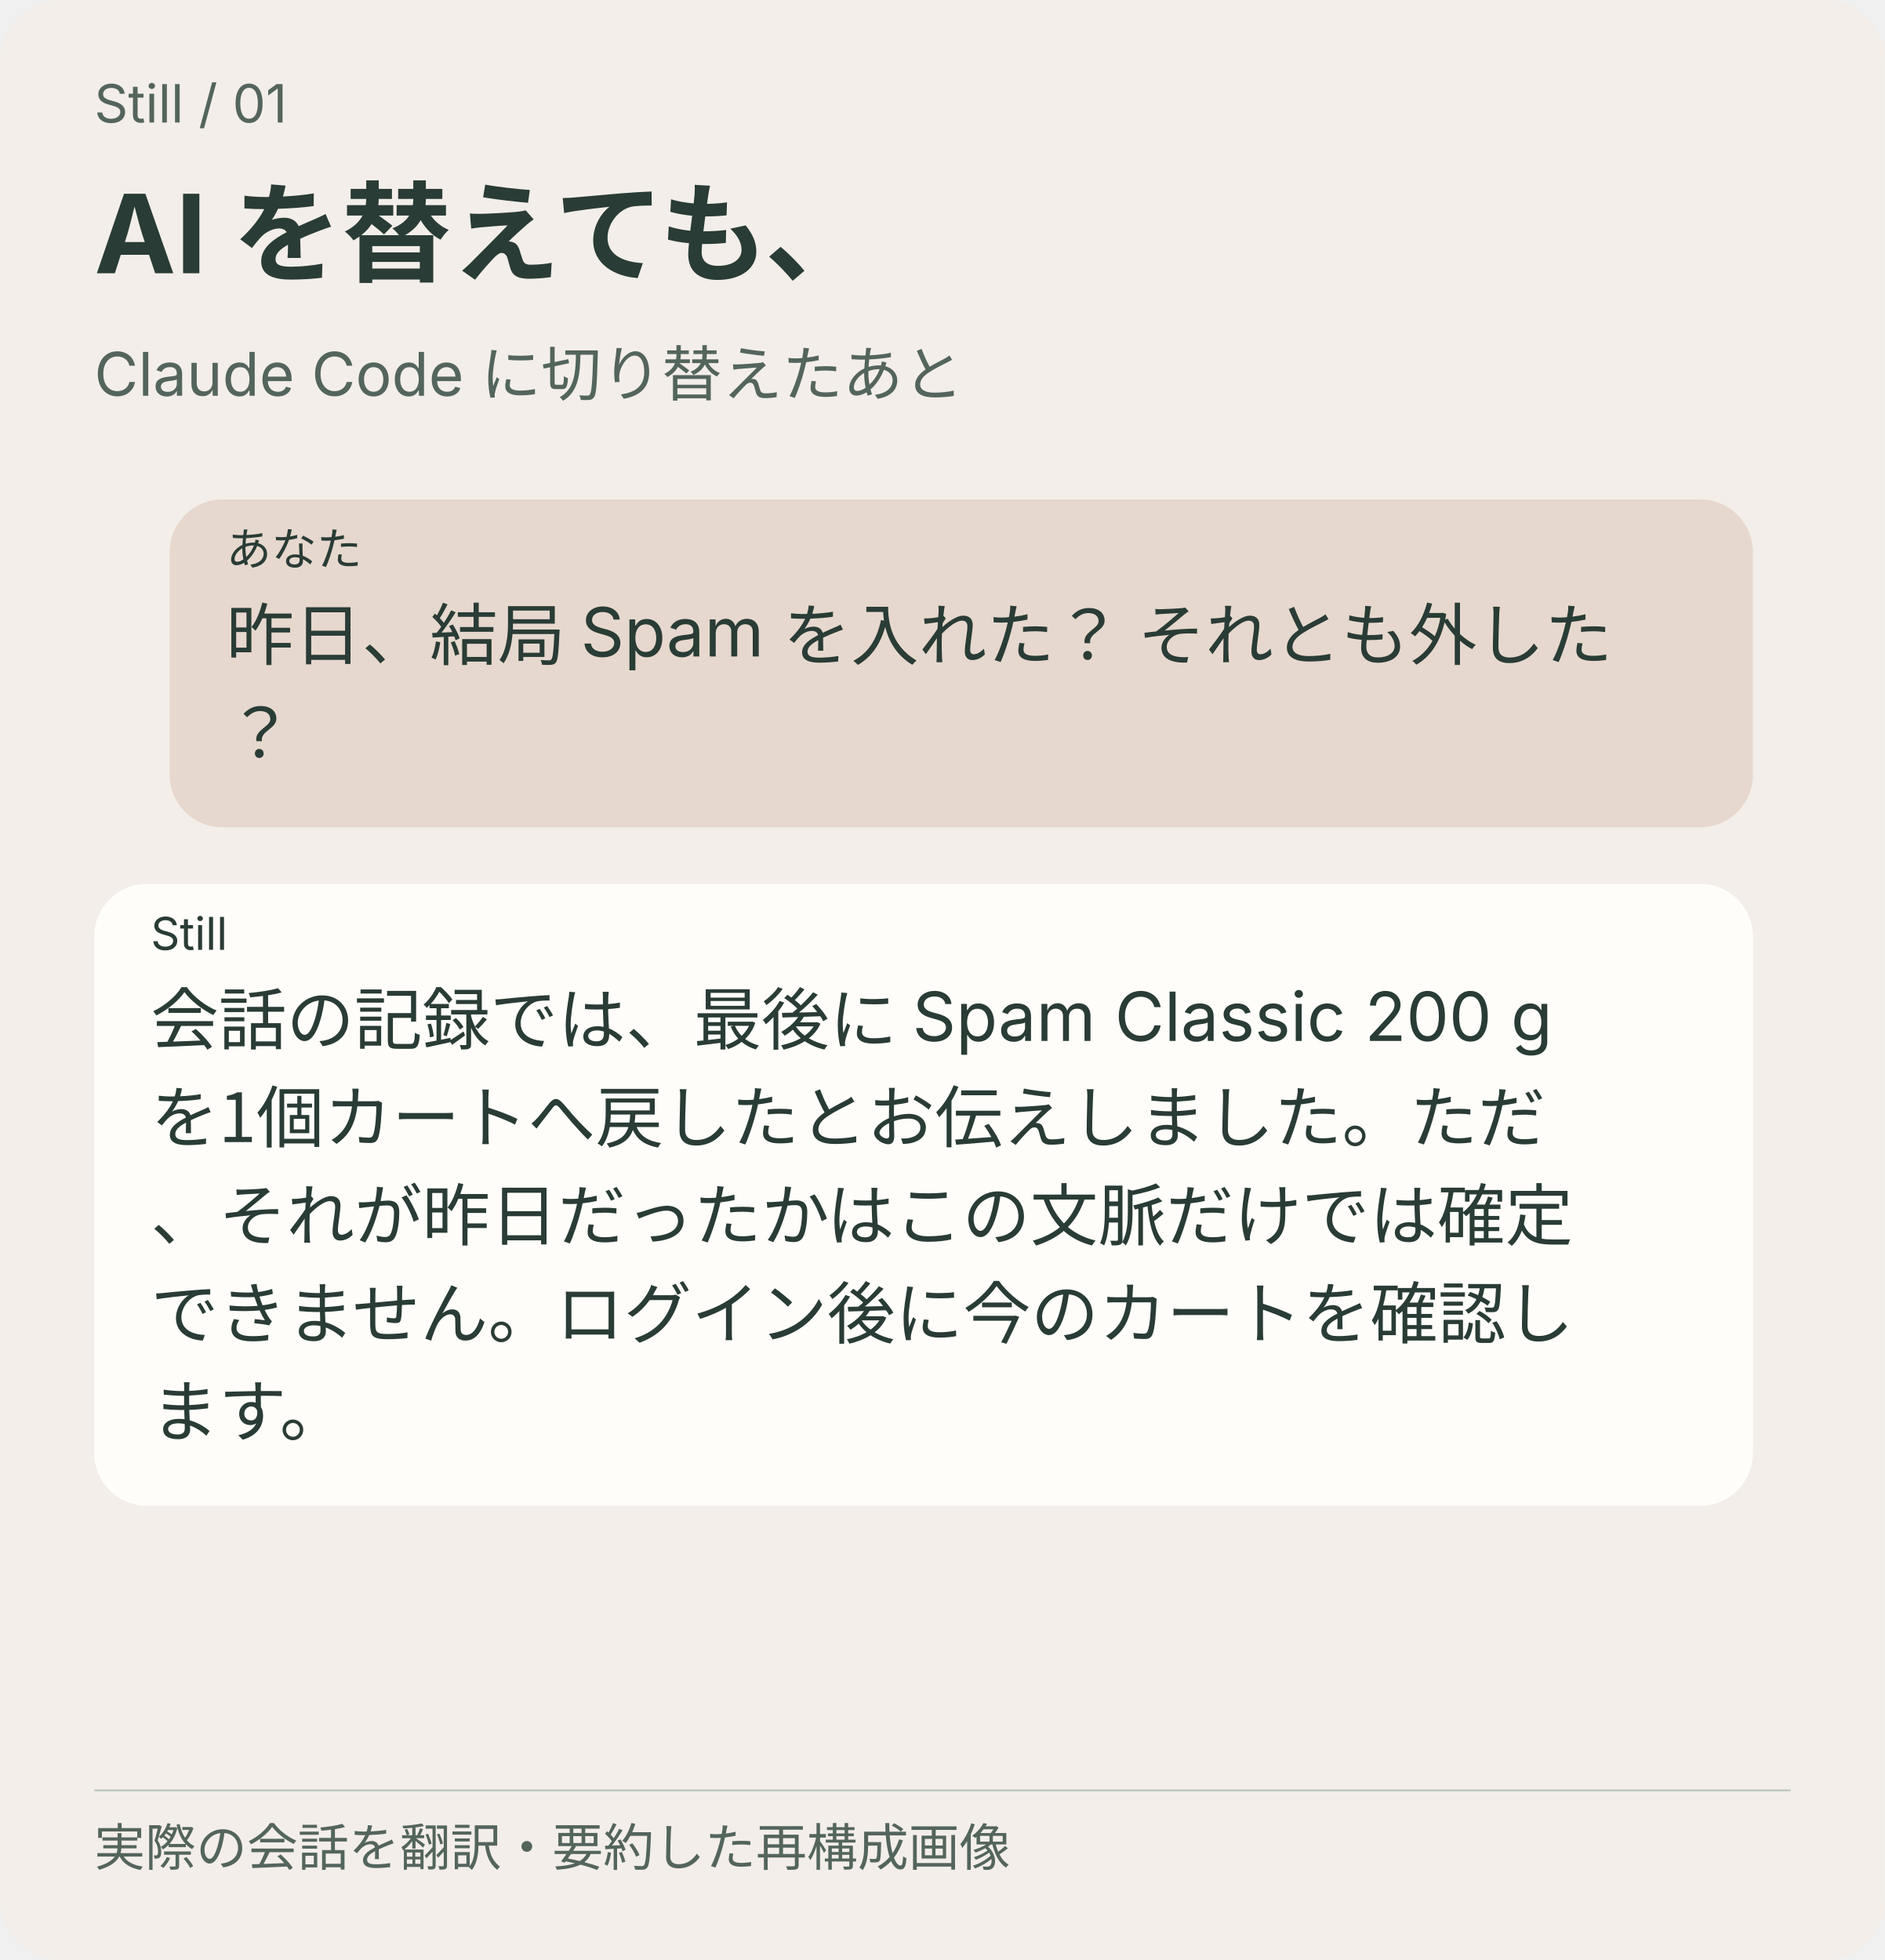
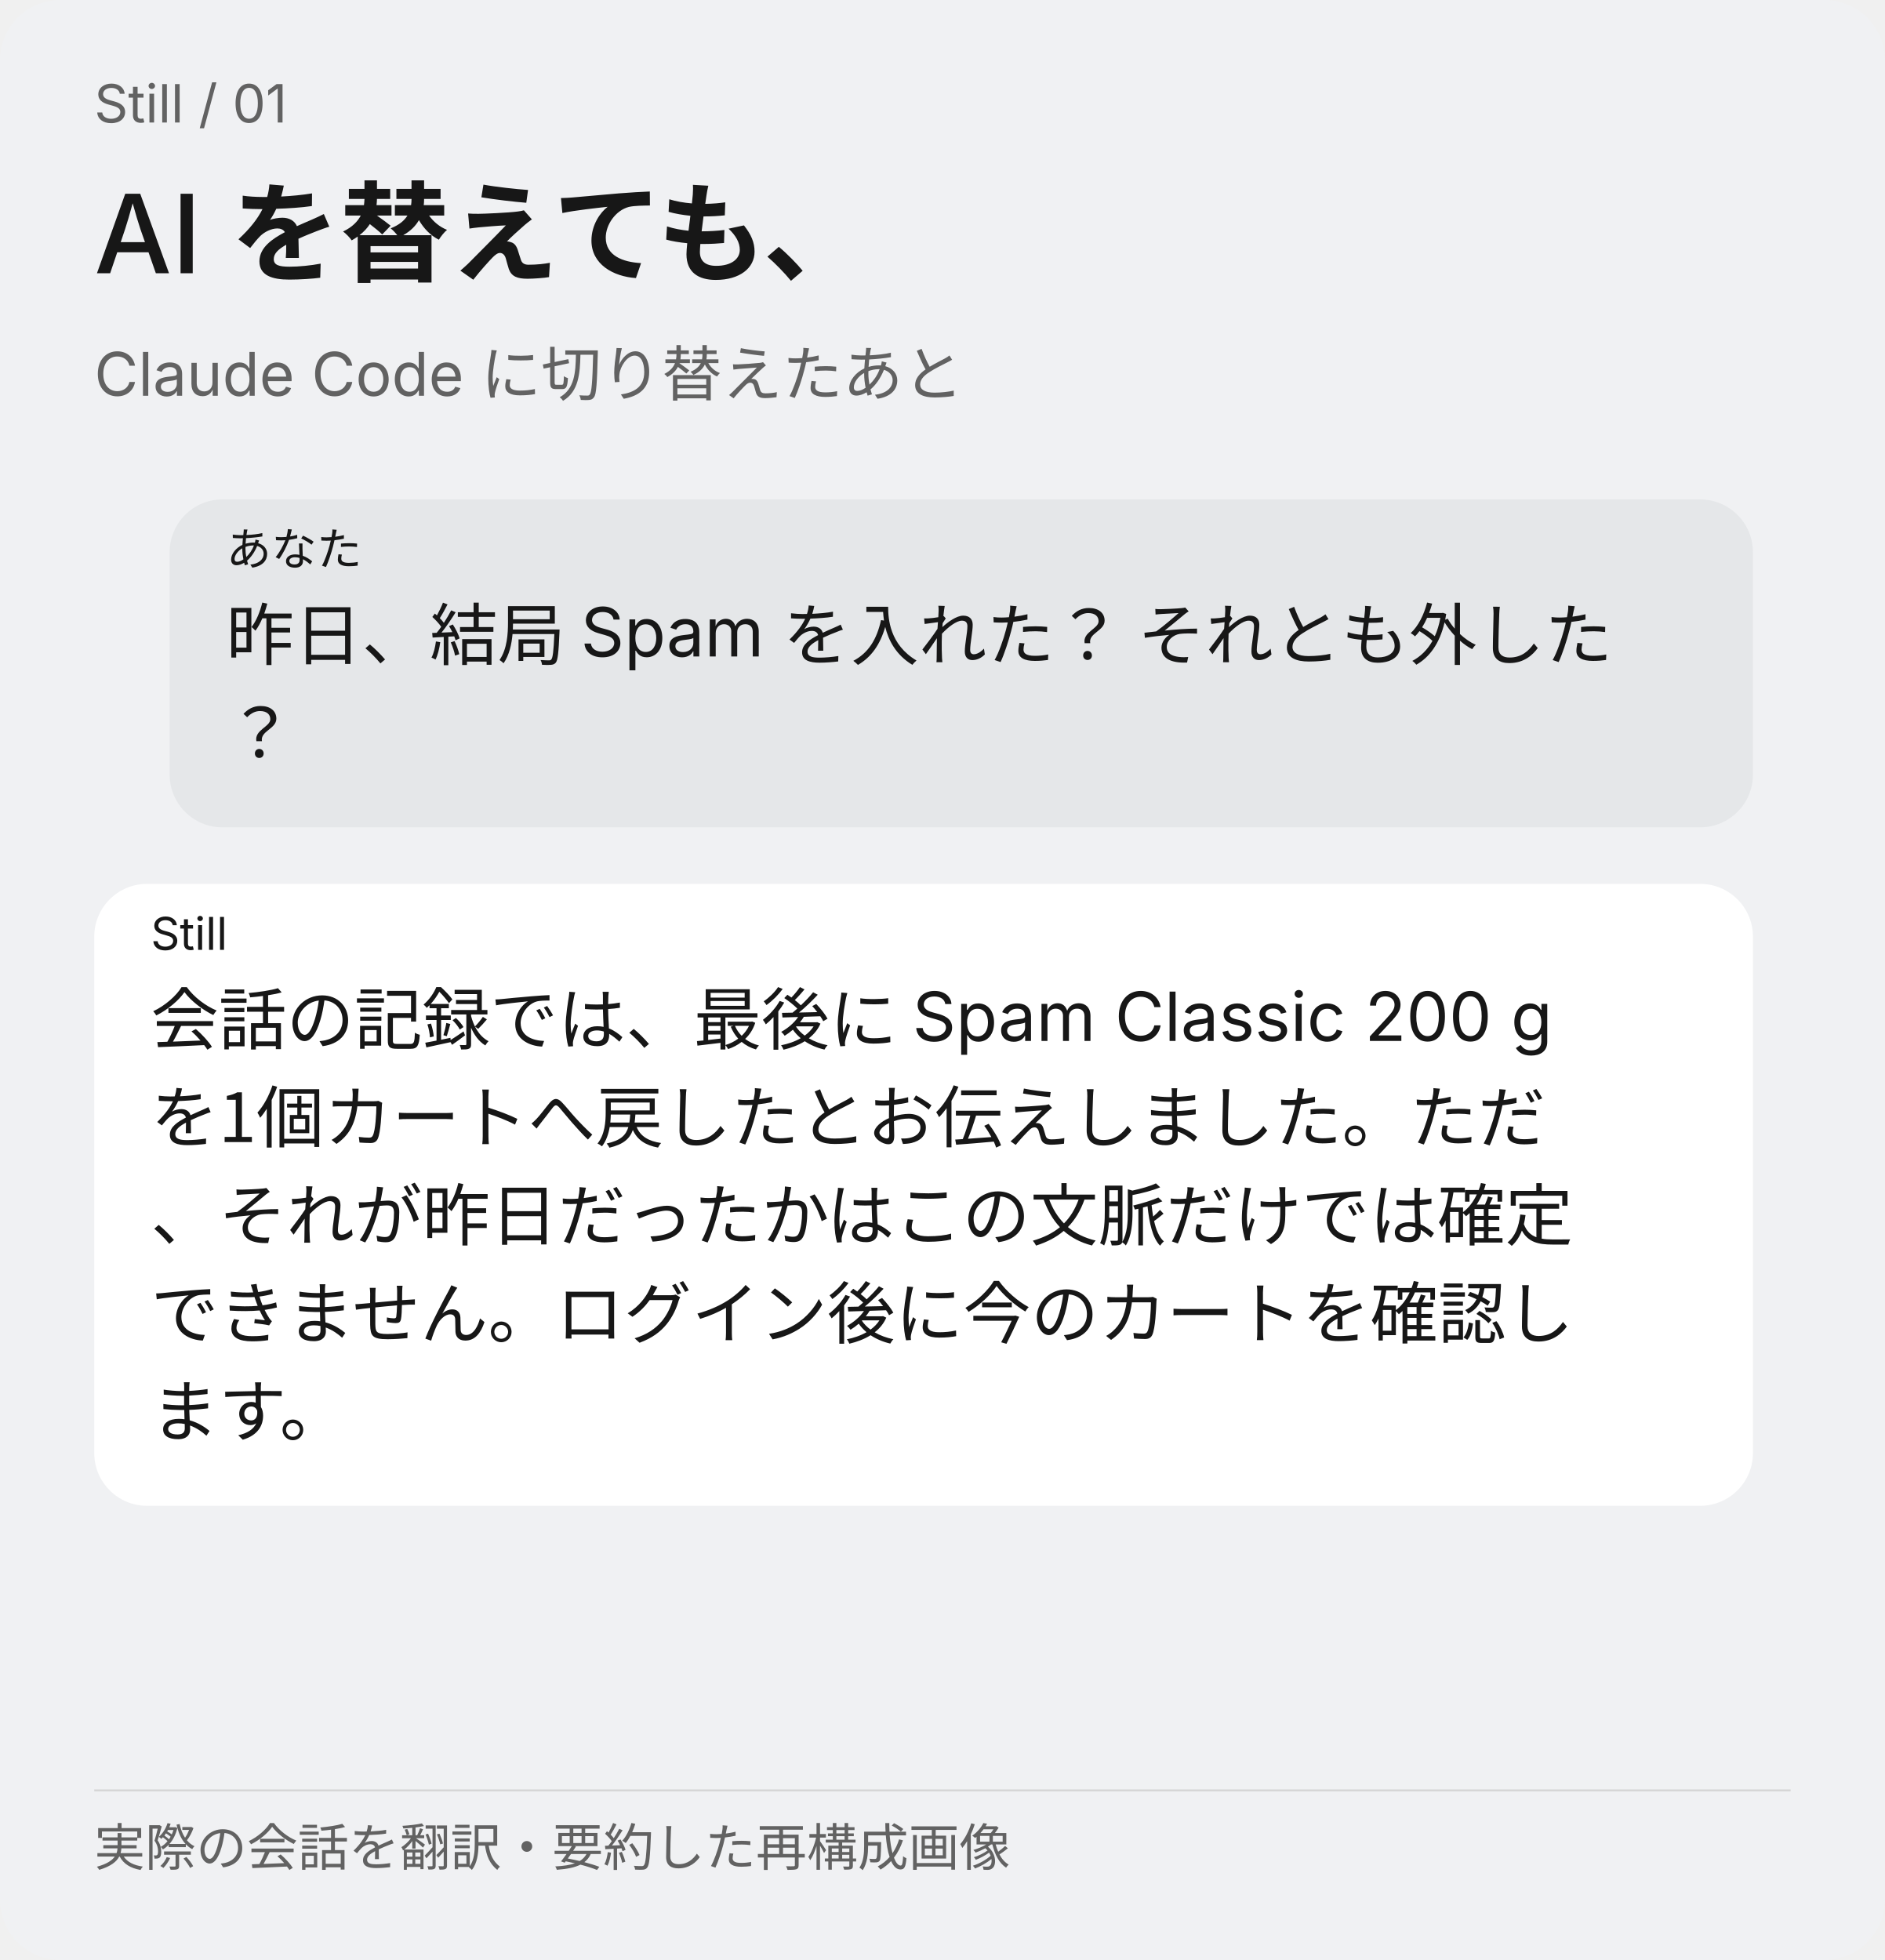
<svg xmlns="http://www.w3.org/2000/svg" width="1000" height="1040" viewBox="0 0 1000 1040" xml:lang="ja">
-   <rect width="1000" height="1040" rx="32" fill="#f3eee9" />
+   <rect width="1000" height="1040" rx="32" fill="#f0f1f3" />
  <g font-family="system-ui, -apple-system, sans-serif">
-     <text x="50" y="65" font-size="28" fill="#53655c">Still / 01</text>
-     <text x="50" y="145" font-size="58" font-weight="650" fill="#293c35">AI を替えても、</text>
-     <text x="50" y="210" font-size="32" fill="#53655c">Claude Code に切り替えたあと</text>
-     <rect x="90" y="265" width="840" height="174" rx="28" fill="#e6d8ce" />
-     <text x="120" y="300" font-size="24" fill="#293c35">あなた</text>
-     <text x="120" y="350" font-size="36" fill="#293c35">昨日、結局 Spam を入れた？ それとも外した</text>
-     <text x="120" y="402" font-size="36" fill="#293c35">？</text>
-     <rect x="50" y="469" width="880" height="330" rx="28" fill="#fffdfa" />
-     <text x="80" y="504" font-size="24" fill="#293c35">Still</text>
-     <text x="80" y="554" font-size="36" fill="#293c35">会話の記録では、最後に Spam Classic 200 g </text>
-     <text x="80" y="606" font-size="36" fill="#293c35">を1個カートへ戻したとお伝えしました。ただ</text>
-     <text x="80" y="658" font-size="36" fill="#293c35">、それが昨日だったかはこの文脈だけでは確定</text>
-     <text x="80" y="710" font-size="36" fill="#293c35">できません。ログイン後に今のカートを確認し</text>
-     <text x="80" y="762" font-size="36" fill="#293c35">ます。</text>
-     <path d="M50 950H950" stroke="#bdc9bd" />
-     <text x="50" y="990" font-size="27" fill="#53655c">実際の会話を翻訳・要約した再構成画像</text>
+     <text x="50" y="65" font-size="28" fill="#626262">Still / 01</text>
+     <text x="50" y="145" font-size="58" font-weight="550" fill="#171717">AI を替えても、</text>
+     <text x="50" y="210" font-size="32" fill="#626262">Claude Code に切り替えたあと</text>
+     <rect x="90" y="265" width="840" height="174" rx="28" fill="#e5e7e9" />
+     <text x="120" y="300" font-size="24" fill="#171717">あなた</text>
+     <text x="120" y="350" font-size="36" fill="#171717">昨日、結局 Spam を入れた？ それとも外した</text>
+     <text x="120" y="402" font-size="36" fill="#171717">？</text>
+     <rect x="50" y="469" width="880" height="330" rx="28" fill="#ffffff" />
+     <text x="80" y="504" font-size="24" fill="#171717">Still</text>
+     <text x="80" y="554" font-size="36" fill="#171717">会話の記録では、最後に Spam Classic 200 g </text>
+     <text x="80" y="606" font-size="36" fill="#171717">を1個カートへ戻したとお伝えしました。ただ</text>
+     <text x="80" y="658" font-size="36" fill="#171717">、それが昨日だったかはこの文脈だけでは確定</text>
+     <text x="80" y="710" font-size="36" fill="#171717">できません。ログイン後に今のカートを確認し</text>
+     <text x="80" y="762" font-size="36" fill="#171717">ます。</text>
+     <path d="M50 950H950" stroke="#d5d5d5" />
+     <text x="50" y="990" font-size="27" fill="#626262">実際の会話を翻訳・要約した再構成画像</text>
  </g>
</svg>
